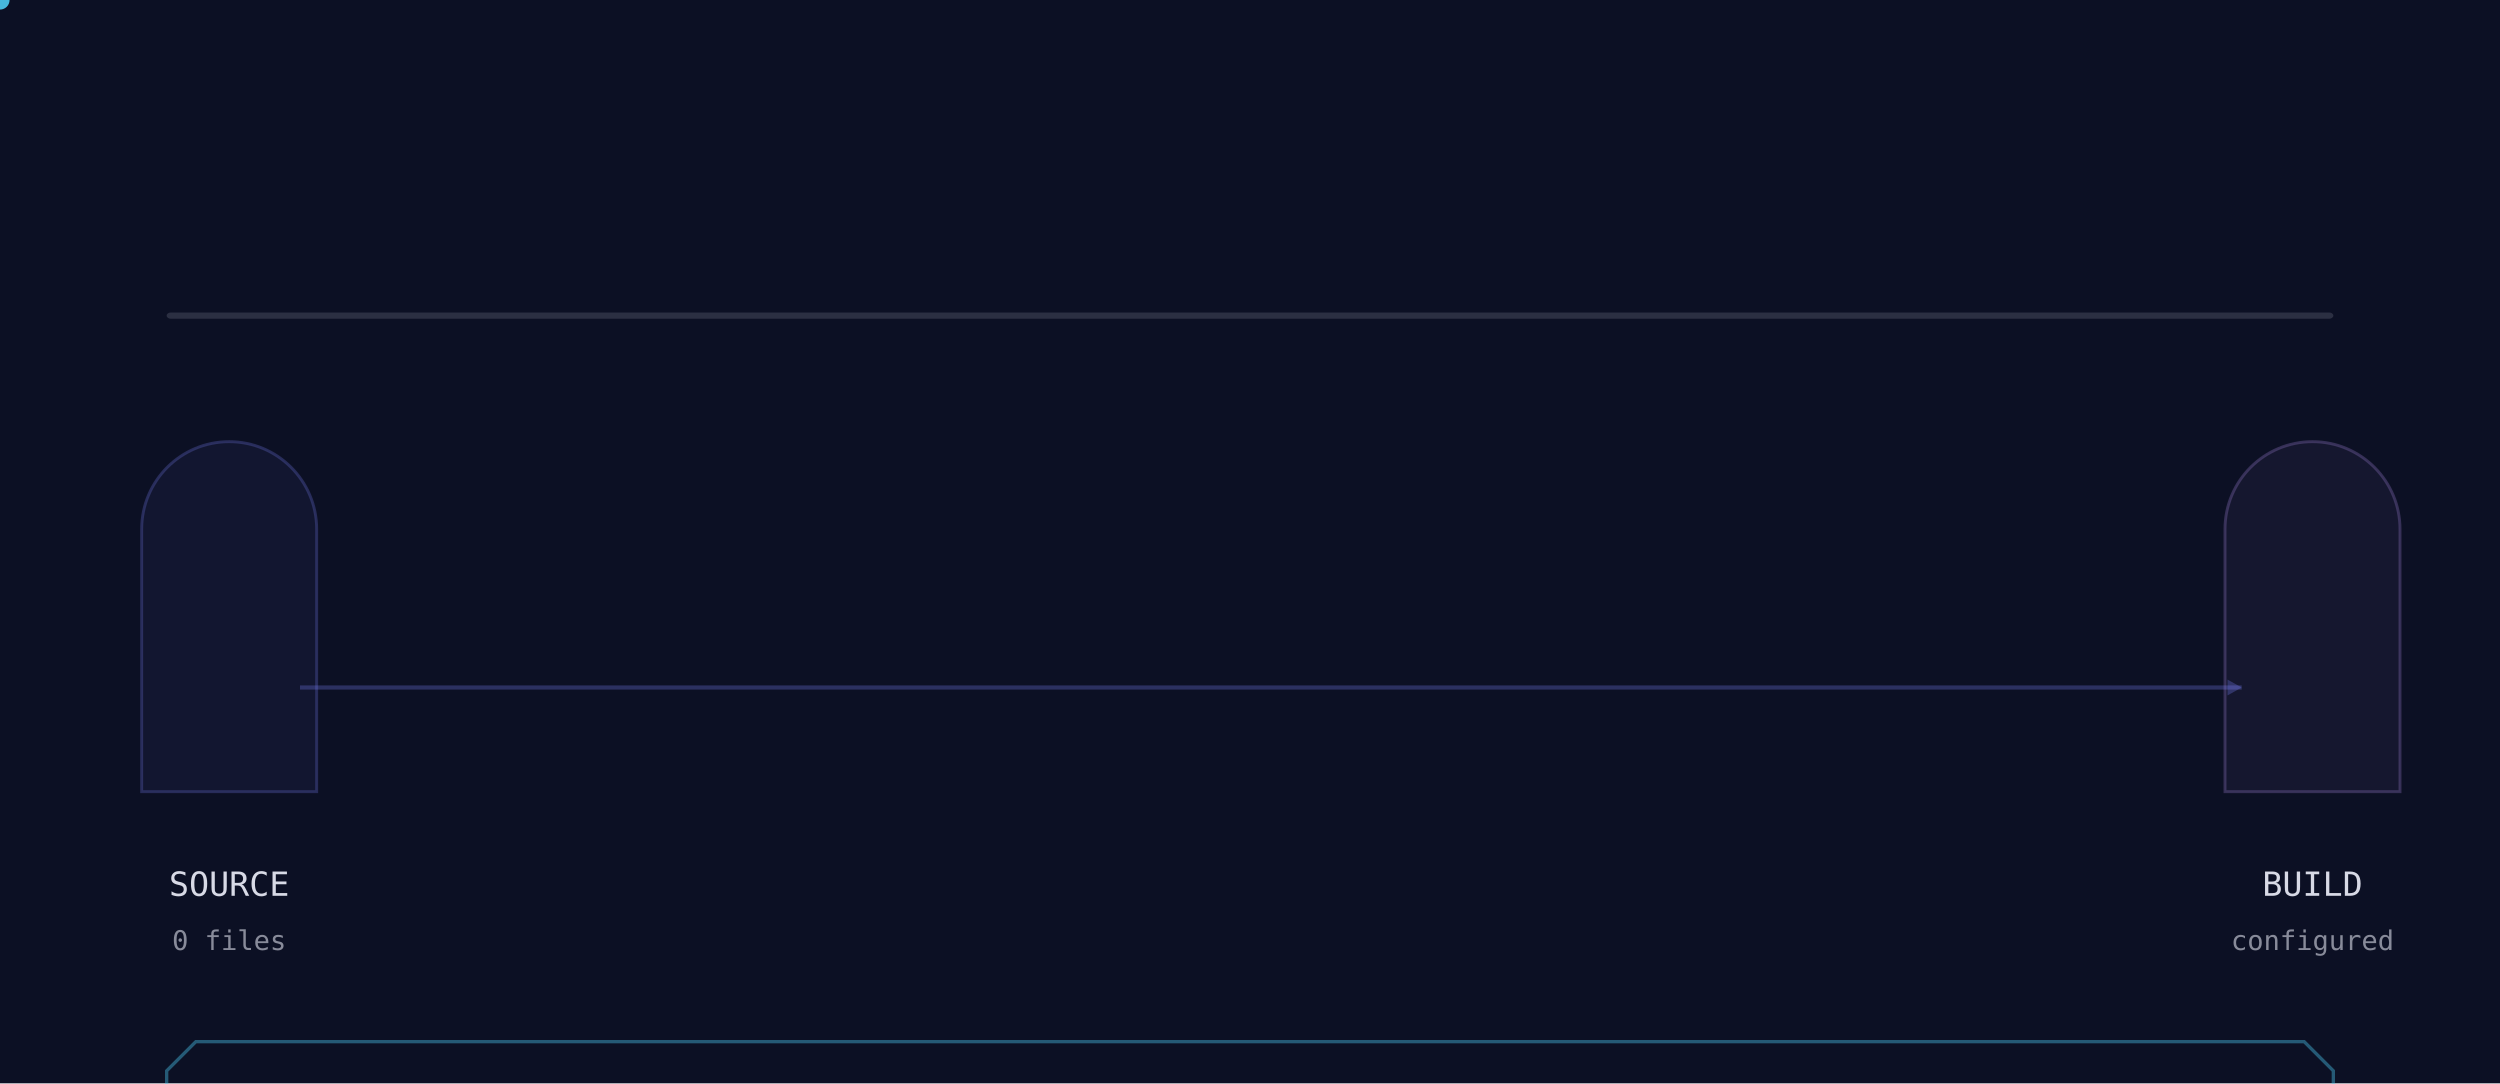
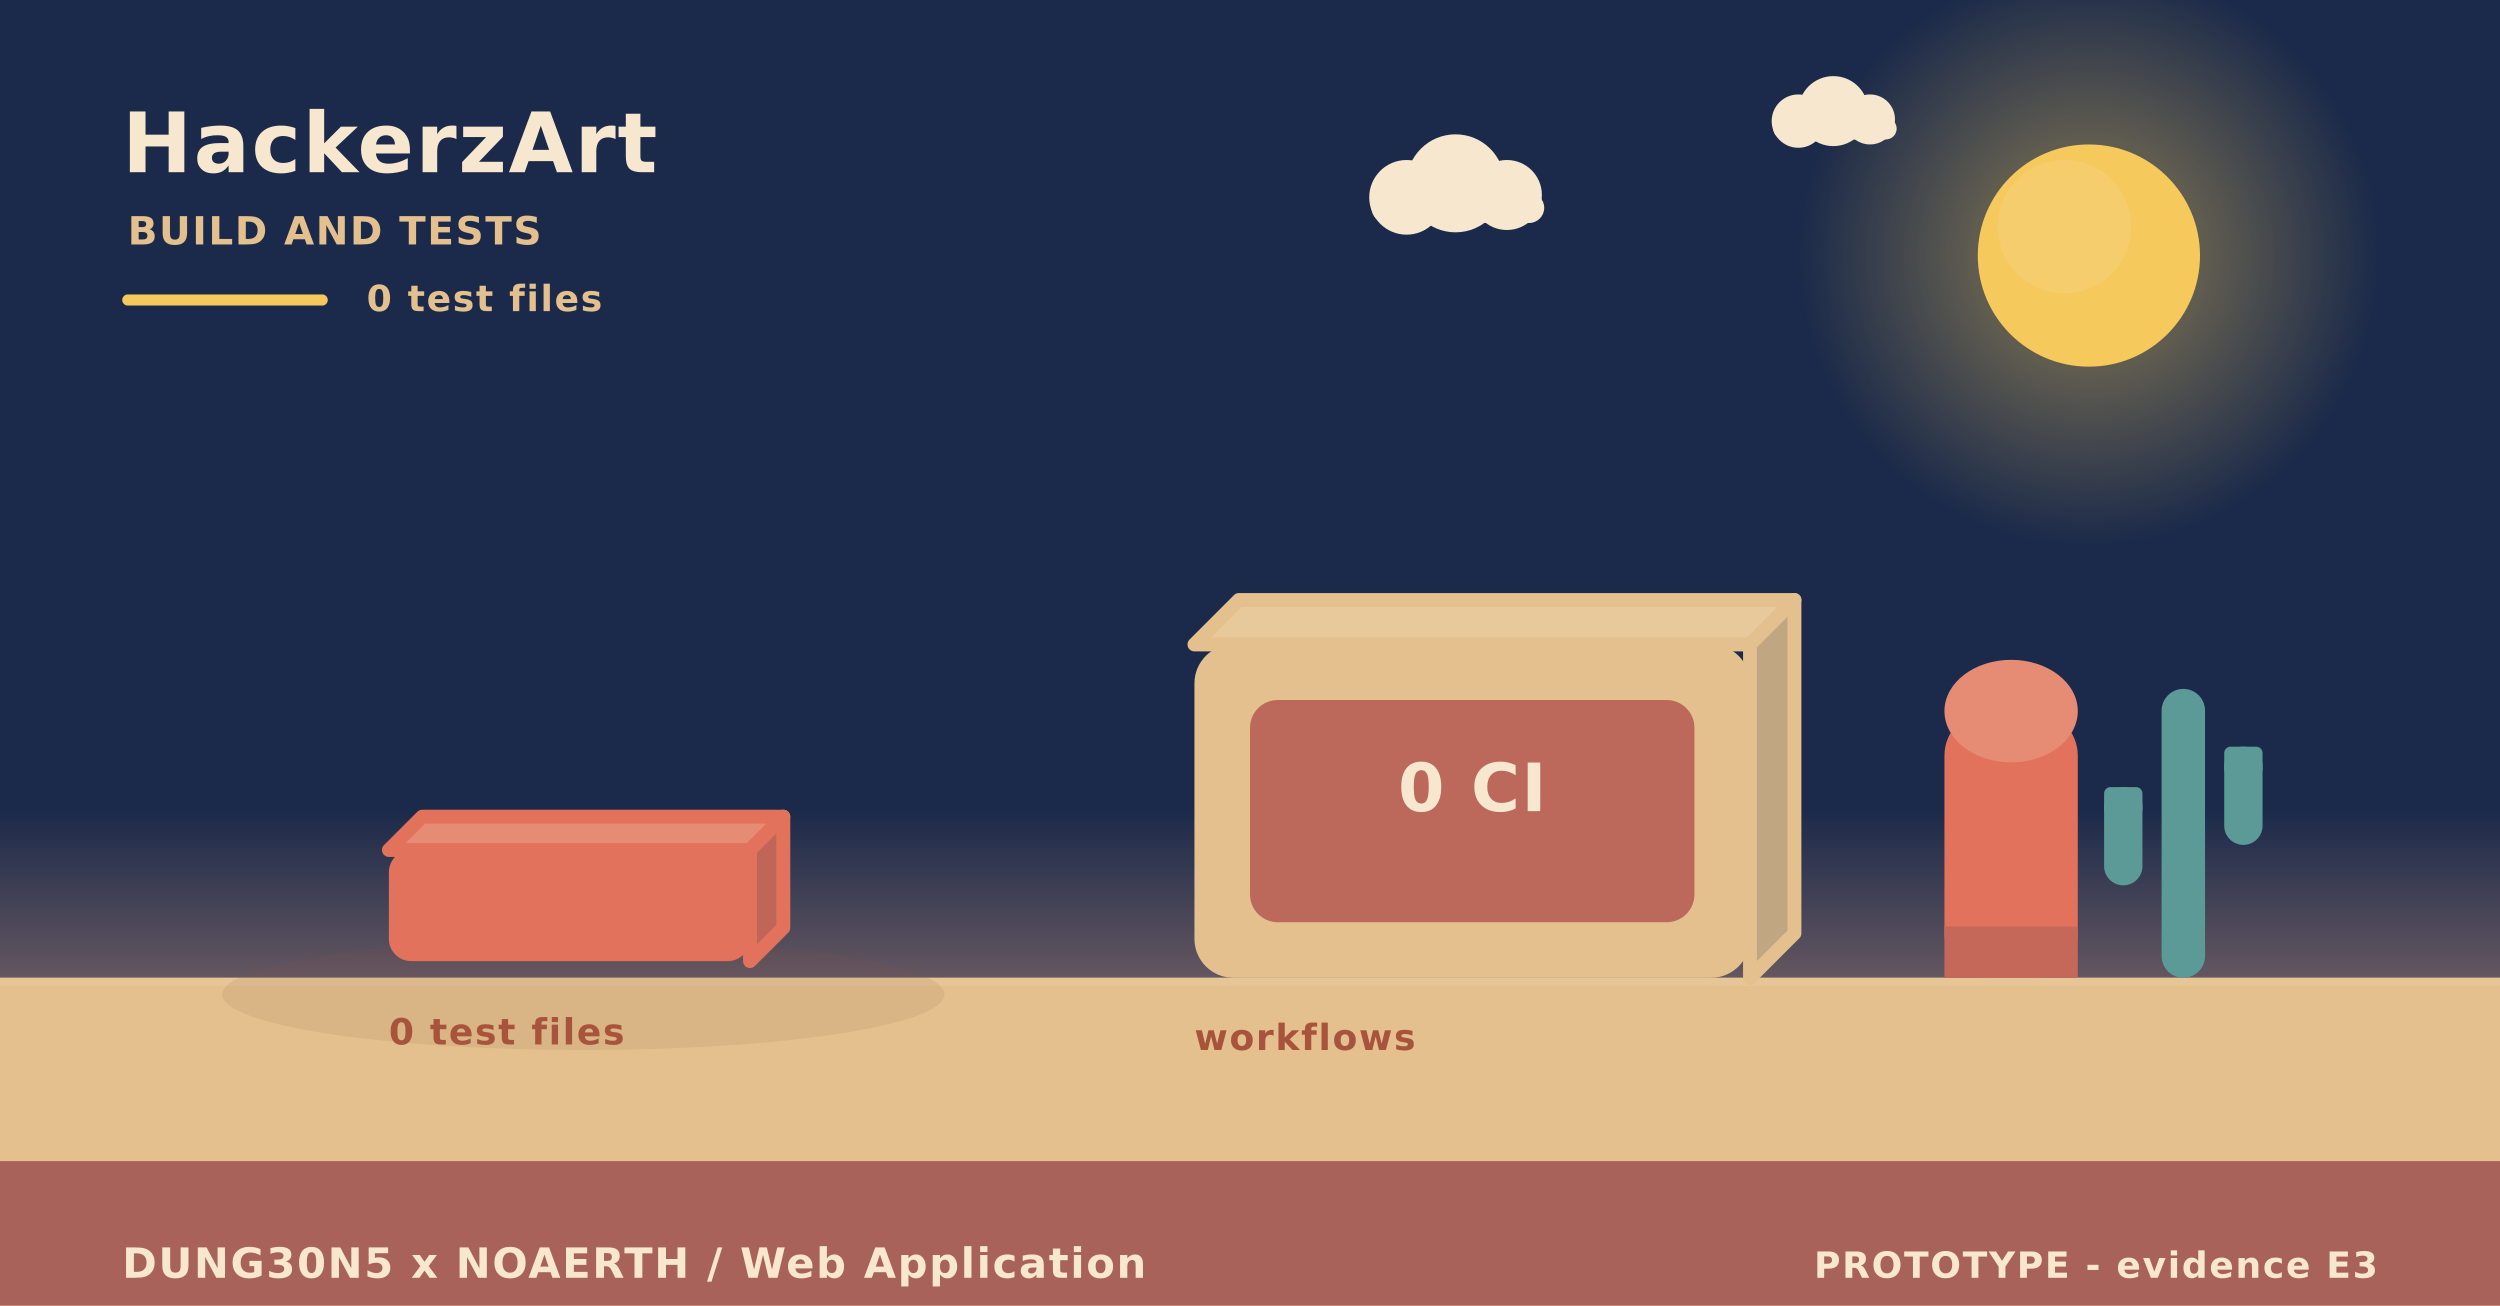
- <svg xmlns="http://www.w3.org/2000/svg" viewBox="0 0 1200 520" width="1200" height="520" role="img" aria-label="HackerzArt build evidence">
-   <rect width="1200" height="520" fill="#0c1024" />
-   <defs>
-     <linearGradient id="gb" x1="0" y1="0" x2="1" y2="1">
-       <stop offset="0%" stop-color="#7c83ff" />
-       <stop offset="100%" stop-color="#b794f4" />
-     </linearGradient>
-   </defs>
-   <rect x="80.00" y="150.00" width="1040.00" height="3.00" rx="2.00" fill="rgba(238,240,251,0.140)" opacity="1.00" />
-   <path d="M68.00,380.00 L68.00,254.00 A42.00,42.00 0 0 1 152.00,254.00 L152.00,380.00 Z" fill="rgba(124,131,255,0.100)" opacity="0.55" stroke="rgba(124,131,255,0.450)" stroke-width="1.4" />
-   <polygon points="-192.26,189.00 -136.83,221.00 -136.83,157.00 -192.26,125.00" fill="#2c758b" opacity="0.95" />
-   <polygon points="-247.68,221.00 -192.26,253.00 -192.26,189.00 -247.68,157.00" fill="#8f73be" opacity="0.95" />
-   <polygon points="-192.26,125.00 -136.83,157.00 -192.26,189.00 -247.68,157.00" fill="#7c83ff" opacity="0.95" />
-   <text x="110" y="430" font-family="ui-monospace,Menlo,monospace" font-size="16" fill="rgba(238,240,251,0.900)" text-anchor="middle">SOURCE</text>
-   <text x="110" y="456" font-family="ui-monospace,Menlo,monospace" font-size="13" fill="rgba(238,240,251,0.550)" text-anchor="middle">0 files</text>
-   <path d="M1068.00,380.00 L1068.00,254.00 A42.00,42.00 0 0 1 1152.00,254.00 L1152.00,380.00 Z" fill="rgba(183,148,244,0.100)" opacity="0.55" stroke="rgba(183,148,244,0.450)" stroke-width="1.4" />
-   <polygon points="673.77,689.00 729.19,721.00 729.19,657.00 673.77,625.00" fill="#2c758b" opacity="0.95" />
-   <polygon points="618.34,721.00 673.77,753.00 673.77,689.00 618.34,657.00" fill="#8f73be" opacity="0.95" />
-   <polygon points="673.77,625.00 729.19,657.00 673.77,689.00 618.34,657.00" fill="#b794f4" opacity="0.95" />
-   <text x="1110" y="430" font-family="ui-monospace,Menlo,monospace" font-size="16" fill="rgba(238,240,251,0.900)" text-anchor="middle">BUILD</text>
-   <text x="1110" y="456" font-family="ui-monospace,Menlo,monospace" font-size="13" fill="rgba(238,240,251,0.550)" text-anchor="middle">configured</text>
-   <line x1="144.00" y1="330.00" x2="1076.00" y2="330.00" stroke="rgba(124,131,255,0.500)" stroke-width="2.00" opacity="0.55" />
-   <polygon points="1076.00,330.00 1069.20,326.20 1069.20,333.80" fill="rgba(124,131,255,0.500)" opacity="0.55" />
-   <g opacity="0.9">
-     <circle cx="0.00" cy="0.00" r="4.60" fill="#4cc9f0" opacity="1.00" />
-     <animateTransform attributeName="transform" type="translate" values="144.00,330.00 1076.00,330.00" dur="4.467s" begin="0.0s" repeatCount="indefinite" />
-     <animateTransform attributeName="transform" type="translate" values="1076.00,330.00 144.00,330.00" dur="4.467s" begin="2.233s" repeatCount="indefinite" />
+ <svg xmlns="http://www.w3.org/2000/svg" width="900" height="470" viewBox="0 0 900 470" role="img" aria-label="HackerzArt - how it is verified">
+   <linearGradient id="skyb" x1="0" y1="0" x2="0" y2="1">
+     <stop offset="0" stop-color="#1b2a4a" />
+     <stop offset="0.62" stop-color="#1b2a4a" />
+     <stop offset="1" stop-color="#f3ad8a" />
+   </linearGradient>
+   <rect width="900" height="470" fill="url(#skyb)" />
+   <radialGradient id="sunb">
+     <stop offset="0.35" stop-color="#f5c95c" stop-opacity="0.34" />
+     <stop offset="1" stop-color="#f5c95c" stop-opacity="0" />
+   </radialGradient>
+   <circle cx="752" cy="92" r="104" fill="url(#sunb)" />
+   <circle cx="752" cy="92" r="40" fill="#f5c95c" />
+   <circle cx="743.2" cy="81.6" r="24" fill="#f5d27e" opacity="0.5" />
+   <g>
+     <circle cx="524" cy="66" r="17.64" fill="#f6e7ce" />
+     <circle cx="506.36" cy="71.04" r="13.44" fill="#f6e7ce" />
+     <circle cx="542.48" cy="70.2" r="12.6" fill="#f6e7ce" />
+     <rect x="493.76" y="69.36" width="62.16" height="10.92" rx="5.46" fill="#f6e7ce" />
+     <animateTransform attributeName="transform" type="translate" values="0 0;24 0;0 0" dur="36s" begin="0s" repeatCount="indefinite" />
  </g>
-   <path d="M94.00,500.00 H1106.00 L1120.00,514.00 V546.00 L1106.00,560.00 H94.00 L80.00,546.00 V514.00 Z" fill="none" stroke="rgba(76,201,240,0.500)" stroke-width="1.60" opacity="0.80" />
-   <text x="600" y="536" font-family="ui-monospace,Menlo,monospace" font-size="16" fill="rgba(76,201,240,0.950)" text-anchor="middle">no test suite present in this repository — shown as measured, not implied</text>
+   <g>
+     <circle cx="660" cy="40" r="12.6" fill="#f6e7ce" />
+     <circle cx="647.4" cy="43.6" r="9.6" fill="#f6e7ce" />
+     <circle cx="673.2" cy="43" r="9" fill="#f6e7ce" />
+     <rect x="638.4" y="42.4" width="44.4" height="7.8" rx="3.9" fill="#f6e7ce" />
+     <animateTransform attributeName="transform" type="translate" values="0 0;-18 0;0 0" dur="46s" begin="3s" repeatCount="indefinite" />
+   </g>
+   <rect x="0" y="352" width="900" height="118" fill="#e3c08d" />
+   <rect x="0" y="352" width="900" height="3" fill="#e6c596" />
+   <text x="44" y="62" font-family="Verdana,DejaVu Sans,sans-serif" font-size="30" font-weight="700" letter-spacing="0.6" fill="#f6e7ce" text-anchor="start">HackerzArt</text>
+   <text x="46" y="88" font-family="Verdana,DejaVu Sans,sans-serif" font-size="14" font-weight="700" letter-spacing="0.6" fill="#e3c08d" text-anchor="start">BUILD AND TESTS</text>
+   <rect x="44" y="106" width="74" height="4" rx="2" fill="#f5c95c" />
+   <text x="132" y="112" font-family="Verdana,DejaVu Sans,sans-serif" font-size="13" font-weight="700" letter-spacing="0.6" fill="#e3c08d" text-anchor="start">0 test files</text>
+   <ellipse cx="210" cy="358" rx="130" ry="20" fill="rgba(138,90,68,0.11)" />
+   <g>
+     <path d="M140,306 L270,306 L282,294 L152,294 Z" fill="#e68c74" stroke="#e2725b" stroke-width="5" stroke-linejoin="round" />
+     <path d="M270,306 L282,294 L282,334 L270,346 Z" fill="#c06658" stroke="#e2725b" stroke-width="5" stroke-linejoin="round" />
+     <rect x="140" y="306" width="130" height="40" rx="8" fill="#e2725b" />
+     <animateTransform attributeName="transform" type="translate" values="0 10;0 0" dur="0.8s" begin="0.5s" fill="freeze" />
+   </g>
+   <text x="140" y="376" font-family="Verdana,DejaVu Sans,sans-serif" font-size="13" font-weight="700" letter-spacing="0.6" fill="#a8543c" text-anchor="start">0 test files</text>
+   <path d="M430,232 L630,232 L646,216 L446,216 Z" fill="#e7c99b" stroke="#e3c08d" stroke-width="5" stroke-linejoin="round" />
+   <path d="M630,232 L646,216 L646,336 L630,352 Z" fill="#c1a682" stroke="#e3c08d" stroke-width="5" stroke-linejoin="round" />
+   <rect x="430" y="232" width="200" height="120" rx="14" fill="#e3c08d" />
+   <rect x="450" y="252" width="160" height="80" rx="10" fill="#ba6458" opacity="0.94" />
+   <text x="530" y="292" font-family="Verdana,DejaVu Sans,sans-serif" font-size="24" font-weight="700" letter-spacing="0.6" fill="#f6e7ce" text-anchor="middle">0 CI</text>
+   <text x="430" y="378" font-family="Verdana,DejaVu Sans,sans-serif" font-size="13" font-weight="700" letter-spacing="0.6" fill="#a8543c" text-anchor="start">workflows</text>
+   <rect x="700" y="256" width="48" height="96" rx="16" fill="#e2725b" />
+   <ellipse cx="724" cy="256" rx="24" ry="18.46" fill="#e68c74" />
+   <rect x="700" y="333.54" width="48" height="18.46" fill="#c66859" />
+   <rect x="778.18" y="248" width="15.64" height="104" rx="7.82" fill="#5b9a97" />
+   <rect x="757.48" y="283.36" width="13.8" height="35.36" rx="6.9" fill="#5b9a97" />
+   <rect x="757.48" y="283.36" width="13.8" height="10.4" rx="2.3" fill="#5b9a97" />
+   <rect x="800.72" y="268.8" width="13.8" height="35.36" rx="6.9" fill="#5b9a97" />
+   <rect x="800.72" y="268.8" width="13.8" height="10.4" rx="2.3" fill="#5b9a97" />
+   <rect x="0" y="418" width="900" height="52" rx="0" fill="#a65c56" opacity="0.94" />
+   <text x="44" y="460" font-family="Verdana,DejaVu Sans,sans-serif" font-size="15" font-weight="700" letter-spacing="0.6" fill="#f6e7ce" text-anchor="start">DUNG30N5 x NOAERTH  /  Web Application</text>
+   <text x="856" y="460" font-family="Verdana,DejaVu Sans,sans-serif" font-size="13" font-weight="700" letter-spacing="0.6" fill="#f6e7ce" text-anchor="end">PROTOTYPE  -  evidence E3</text>
</svg>
